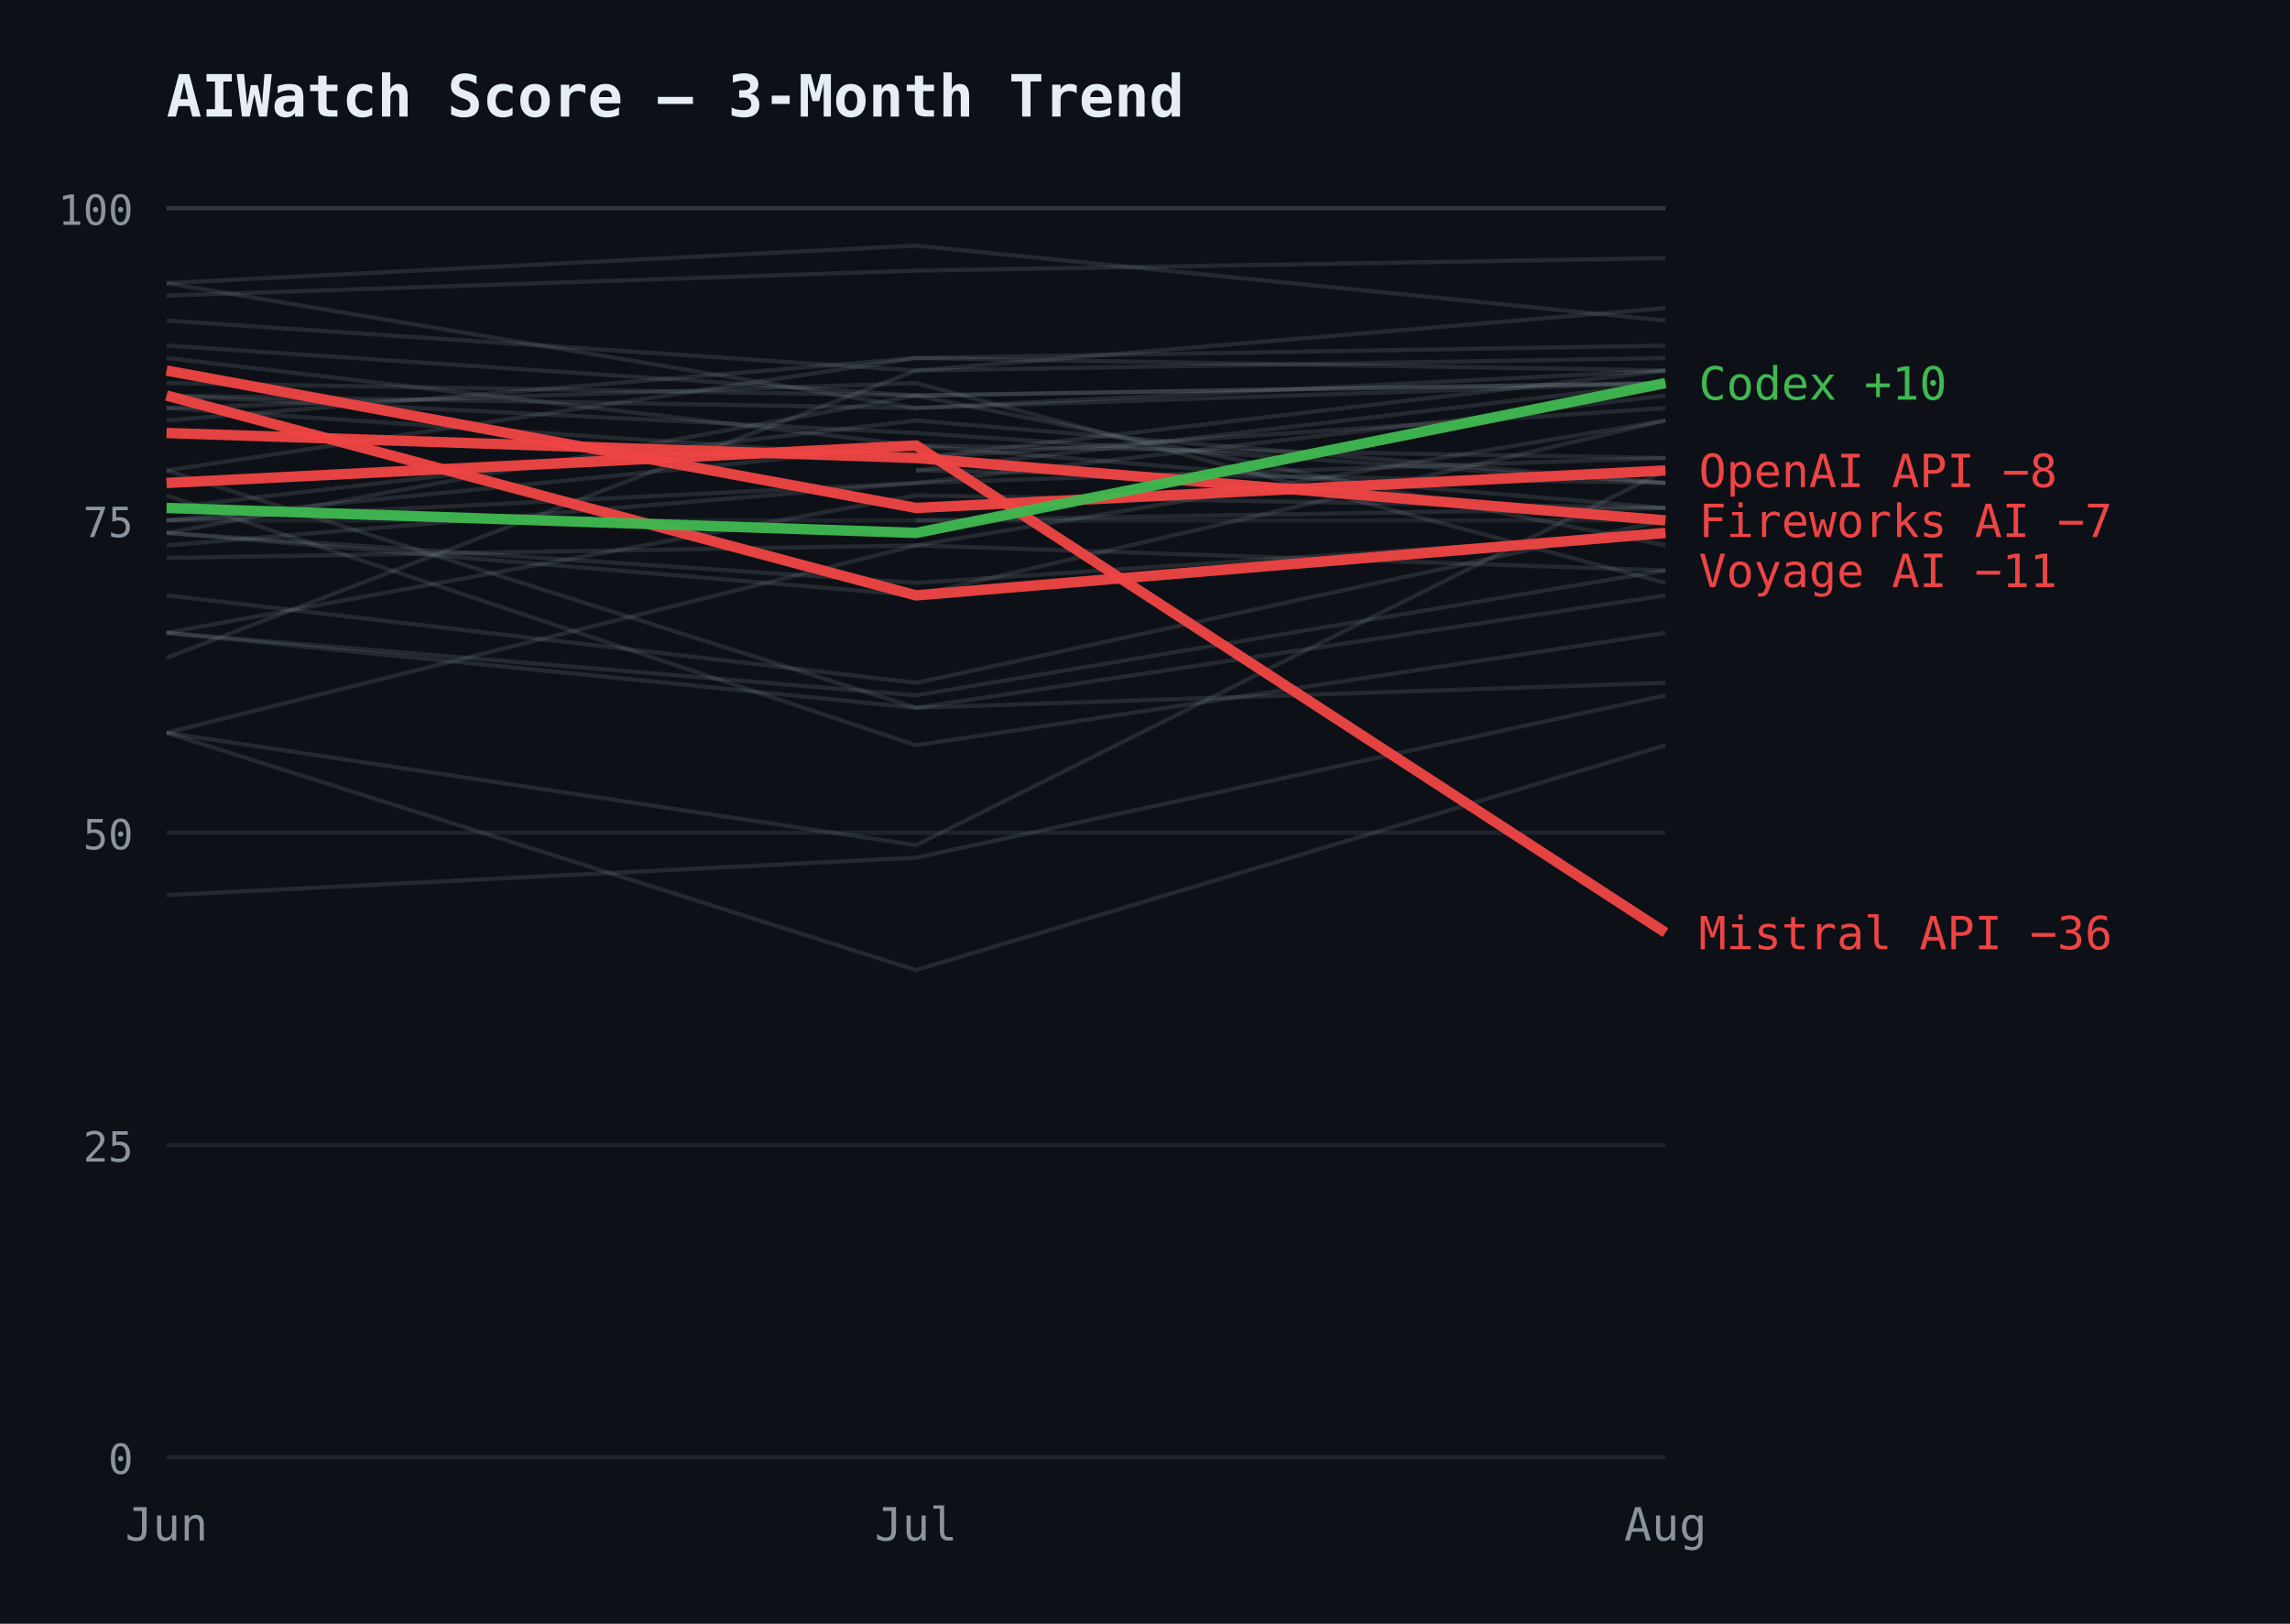
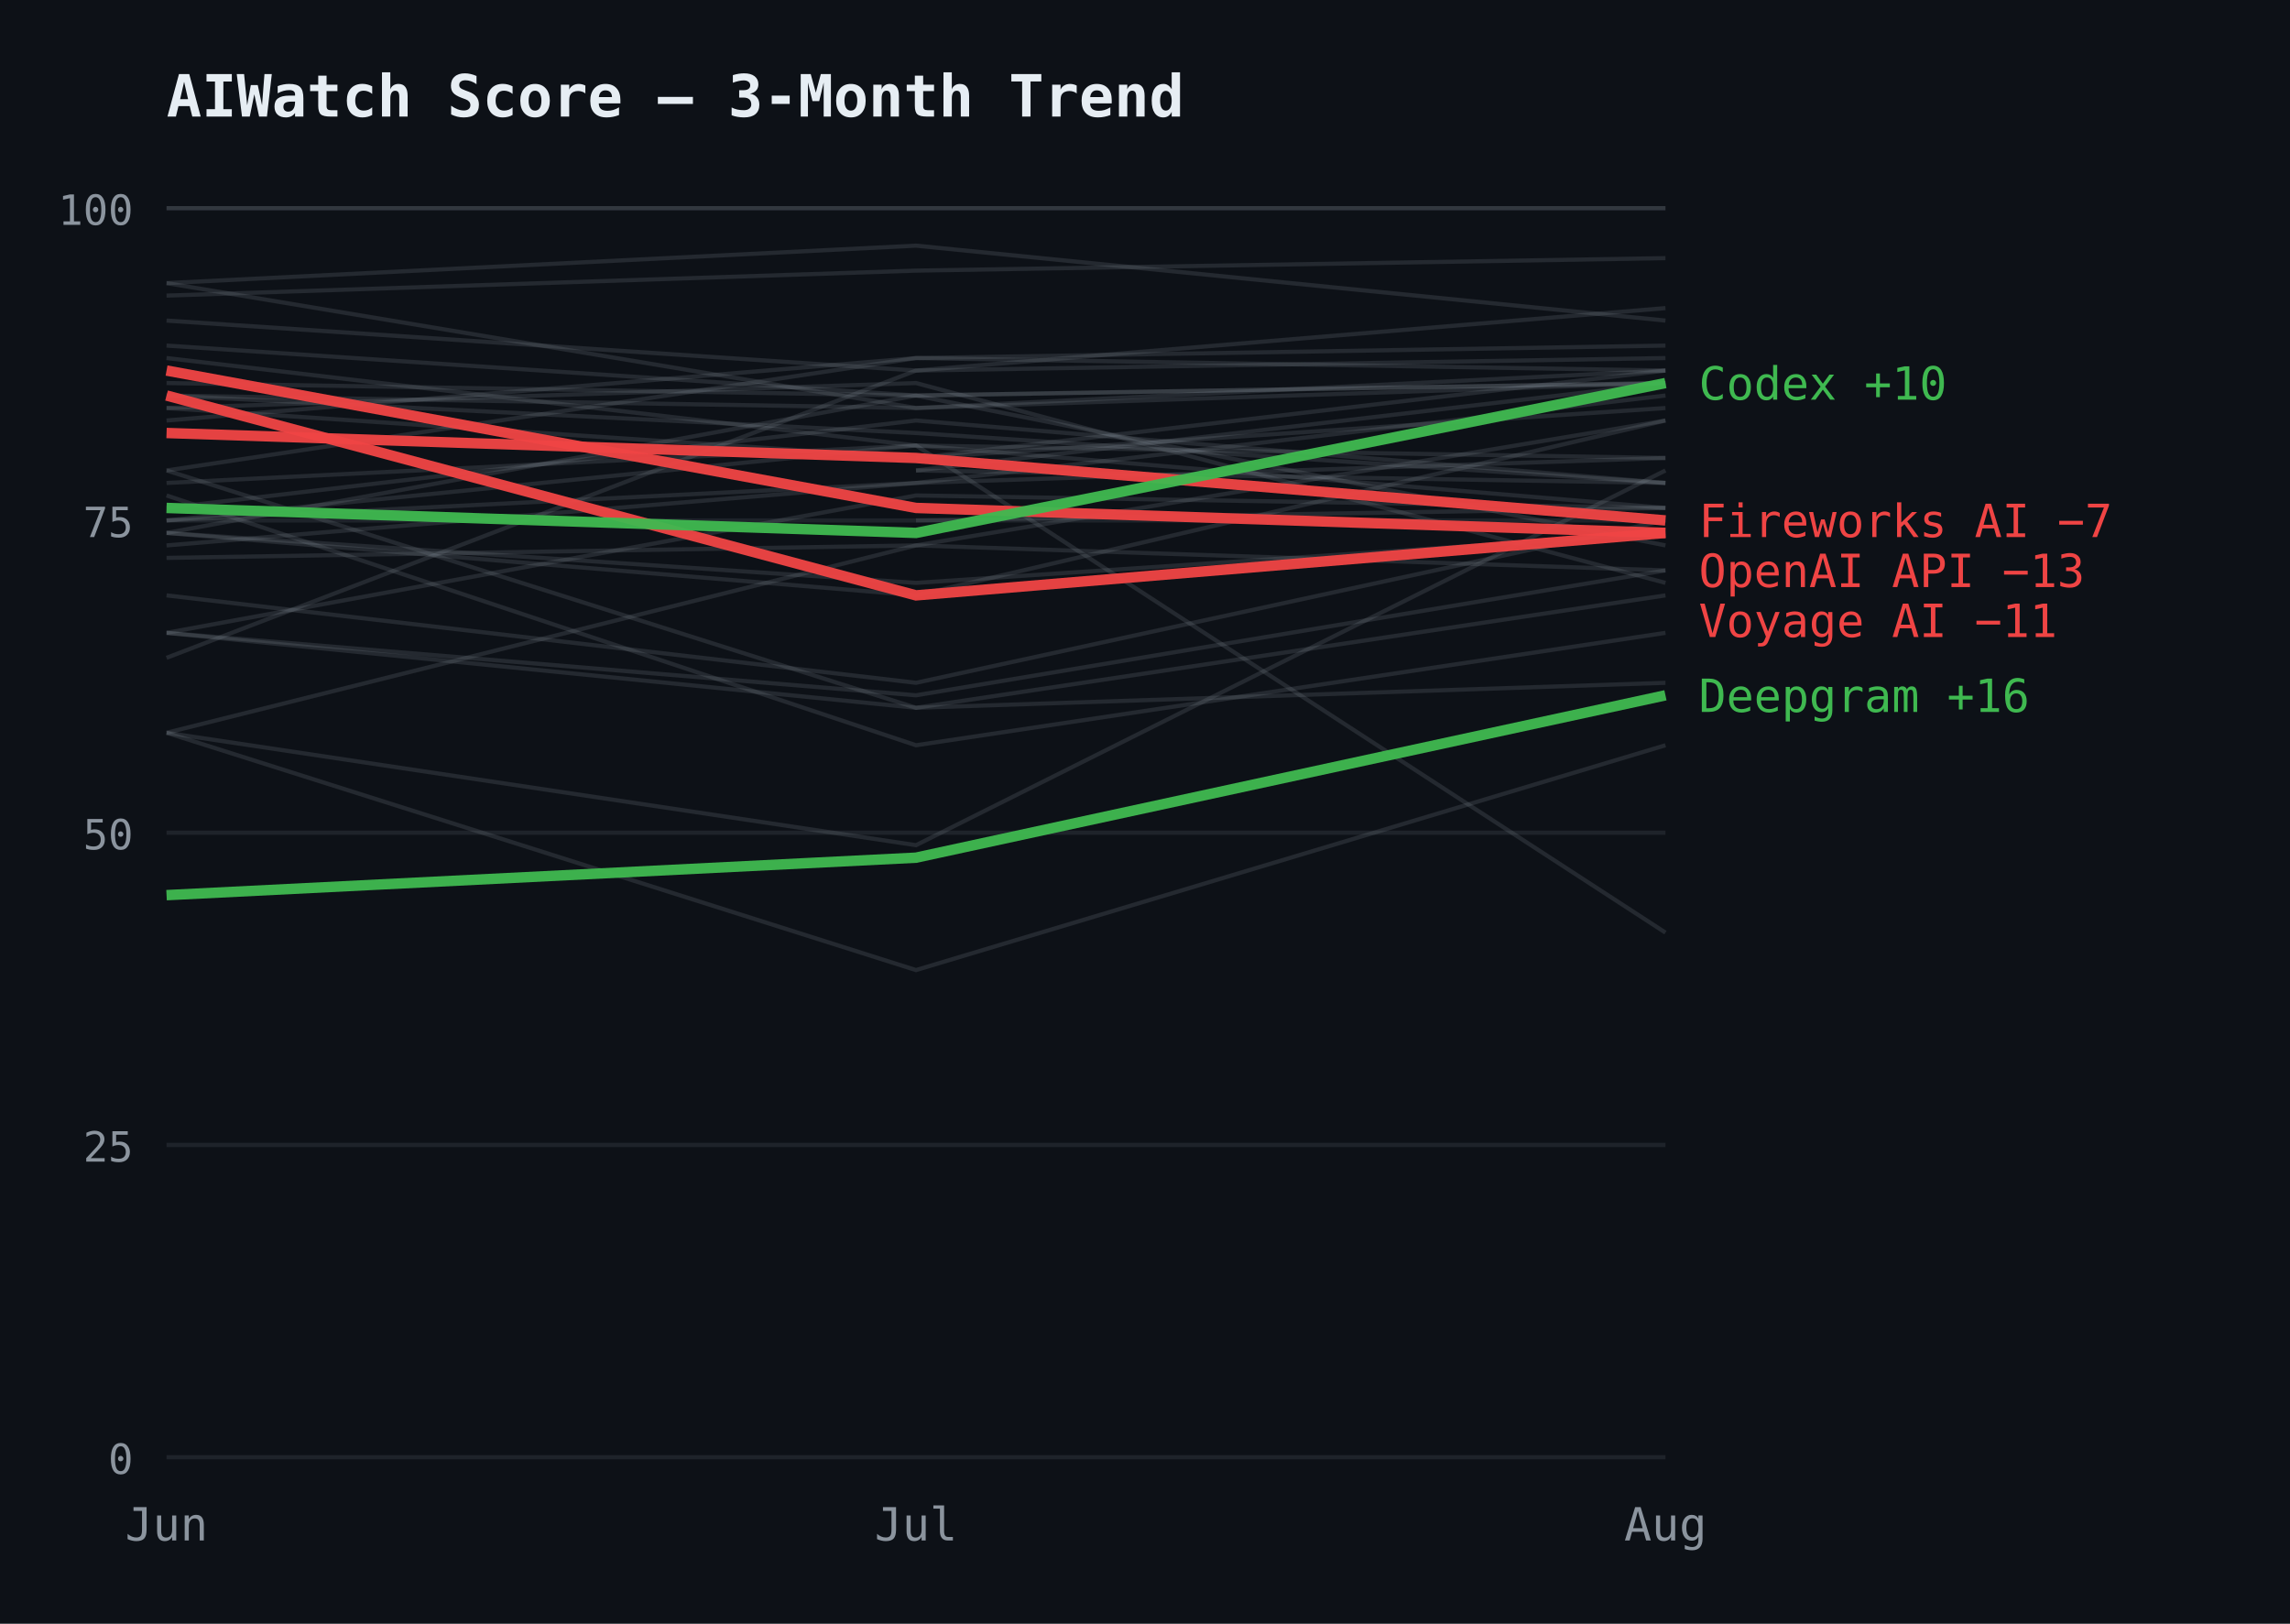
<svg xmlns="http://www.w3.org/2000/svg" viewBox="0 0 550 390" width="550" height="390">
  <style>
    .chart-bg { fill: #0d1117; }
    .chart-title { fill: #e6edf3; }
  </style>
  <rect class="chart-bg" width="100%" height="100%" fill="#0d1117" />
  <text x="40" y="28" fill="#e6edf3" font-size="14" font-weight="600" font-family="ui-monospace,monospace" class="chart-title">AIWatch Score — 3-Month Trend</text>
  <line x1="40" y1="350" x2="400" y2="350" stroke="#30363d" stroke-width="1" opacity="0.5" />
  <text x="32" y="354" fill="#8b949e" font-size="10" font-family="ui-monospace,monospace" text-anchor="end">0</text>
  <line x1="40" y1="275" x2="400" y2="275" stroke="#30363d" stroke-width="1" opacity="0.5" />
  <text x="32" y="279" fill="#8b949e" font-size="10" font-family="ui-monospace,monospace" text-anchor="end">25</text>
  <line x1="40" y1="200" x2="400" y2="200" stroke="#30363d" stroke-width="1" opacity="0.5" />
  <text x="32" y="204" fill="#8b949e" font-size="10" font-family="ui-monospace,monospace" text-anchor="end">50</text>
  <line x1="40" y1="125" x2="400" y2="125" stroke="#30363d" stroke-width="1" opacity="0.5" />
  <text x="32" y="129" fill="#8b949e" font-size="10" font-family="ui-monospace,monospace" text-anchor="end">75</text>
  <line x1="40" y1="50" x2="400" y2="50" stroke="#30363d" stroke-width="1" opacity="0.5" />
  <text x="32" y="54" fill="#8b949e" font-size="10" font-family="ui-monospace,monospace" text-anchor="end">100</text>
  <text x="40" y="370" fill="#8b949e" font-size="11" font-family="ui-monospace,monospace" text-anchor="middle">Jun</text>
  <text x="220" y="370" fill="#8b949e" font-size="11" font-family="ui-monospace,monospace" text-anchor="middle">Jul</text>
  <text x="400" y="370" fill="#8b949e" font-size="11" font-family="ui-monospace,monospace" text-anchor="middle">Aug</text>
  <polyline points="40.0,152.0 220.0,167.0 400.0,137.0" fill="none" stroke="#8b949e" stroke-width="1" opacity="0.18" />
  <polyline points="40.0,158.0 220.0,89.0 400.0,86.0" fill="none" stroke="#8b949e" stroke-width="1" opacity="0.18" />
+   <polyline points="40.0,116.0 220.0,107.0 400.0,224.0" fill="none" stroke="#8b949e" stroke-width="1" opacity="0.18" />
  <polyline points="40.0,83.0 220.0,95.0 400.0,92.0" fill="none" stroke="#8b949e" stroke-width="1" opacity="0.18" />
  <polyline points="40.0,77.0 220.0,89.0 400.0,74.0" fill="none" stroke="#8b949e" stroke-width="1" opacity="0.18" />
  <polyline points="40.0,134.0 220.0,131.0 400.0,137.0" fill="none" stroke="#8b949e" stroke-width="1" opacity="0.18" />
  <polyline points="40.0,101.0 220.0,86.0 400.0,83.0" fill="none" stroke="#8b949e" stroke-width="1" opacity="0.18" />
  <polyline points="40.0,86.0 220.0,107.0 400.0,110.0" fill="none" stroke="#8b949e" stroke-width="1" opacity="0.18" />
  <polyline points="40.0,128.0 220.0,140.0 400.0,128.0" fill="none" stroke="#8b949e" stroke-width="1" opacity="0.18" />
  <polyline points="40.0,95.0 220.0,104.0 400.0,116.0" fill="none" stroke="#8b949e" stroke-width="1" opacity="0.18" />
  <polyline points="40.0,113.0 220.0,86.0 400.0,89.0" fill="none" stroke="#8b949e" stroke-width="1" opacity="0.18" />
  <polyline points="40.0,176.0 220.0,131.0 400.0,101.0" fill="none" stroke="#8b949e" stroke-width="1" opacity="0.18" />
  <polyline points="40.0,122.0 220.0,101.0 400.0,116.0" fill="none" stroke="#8b949e" stroke-width="1" opacity="0.18" />
-   <polyline points="40.0,215.0 220.0,206.0 400.0,167.0" fill="none" stroke="#8b949e" stroke-width="1" opacity="0.18" />
  <polyline points="40.0,98.0 220.0,110.0 400.0,89.0" fill="none" stroke="#8b949e" stroke-width="1" opacity="0.18" />
  <polyline points="40.0,176.0 220.0,203.0 400.0,113.0" fill="none" stroke="#8b949e" stroke-width="1" opacity="0.18" />
  <polyline points="40.0,128.0 220.0,143.0 400.0,101.0" fill="none" stroke="#8b949e" stroke-width="1" opacity="0.18" />
  <polyline points="40.0,128.0 220.0,95.0 400.0,92.0" fill="none" stroke="#8b949e" stroke-width="1" opacity="0.18" />
  <polyline points="40.0,68.0 220.0,59.0 400.0,77.0" fill="none" stroke="#8b949e" stroke-width="1" opacity="0.18" />
  <polyline points="40.0,143.0 220.0,164.0 400.0,125.0" fill="none" stroke="#8b949e" stroke-width="1" opacity="0.18" />
  <polyline points="220.0,125.0 400.0,122.0" fill="none" stroke="#8b949e" stroke-width="1" opacity="0.18" />
  <polyline points="40.0,119.0 220.0,179.0 400.0,152.0" fill="none" stroke="#8b949e" stroke-width="1" opacity="0.18" />
  <polyline points="40.0,152.0 220.0,170.0 400.0,143.0" fill="none" stroke="#8b949e" stroke-width="1" opacity="0.18" />
  <polyline points="40.0,113.0 220.0,170.0 400.0,164.0" fill="none" stroke="#8b949e" stroke-width="1" opacity="0.18" />
  <polyline points="40.0,92.0 220.0,95.0 400.0,131.0" fill="none" stroke="#8b949e" stroke-width="1" opacity="0.18" />
  <polyline points="40.0,50.0 220.0,50.0 400.0,50.0" fill="none" stroke="#8b949e" stroke-width="1" opacity="0.18" />
  <polyline points="40.0,71.0 220.0,65.0 400.0,62.0" fill="none" stroke="#8b949e" stroke-width="1" opacity="0.18" />
  <polyline points="40.0,152.0 220.0,119.0 400.0,122.0" fill="none" stroke="#8b949e" stroke-width="1" opacity="0.18" />
  <polyline points="40.0,125.0 220.0,116.0 400.0,110.0" fill="none" stroke="#8b949e" stroke-width="1" opacity="0.18" />
  <polyline points="40.0,131.0 220.0,116.0 400.0,95.0" fill="none" stroke="#8b949e" stroke-width="1" opacity="0.18" />
  <polyline points="40.0,68.0 220.0,98.0 400.0,89.0" fill="none" stroke="#8b949e" stroke-width="1" opacity="0.18" />
  <polyline points="40.0,176.0 220.0,233.0 400.0,179.0" fill="none" stroke="#8b949e" stroke-width="1" opacity="0.18" />
  <polyline points="40.0,125.0 220.0,107.0 400.0,122.0" fill="none" stroke="#8b949e" stroke-width="1" opacity="0.18" />
  <polyline points="40.0,98.0 220.0,92.0 400.0,140.0" fill="none" stroke="#8b949e" stroke-width="1" opacity="0.18" />
  <polyline points="40.0,95.0 220.0,98.0 400.0,92.0" fill="none" stroke="#8b949e" stroke-width="1" opacity="0.18" />
  <polyline points="220.0,113.0 400.0,116.0" fill="none" stroke="#8b949e" stroke-width="1" opacity="0.18" />
  <polyline points="220.0,113.0 400.0,92.0" fill="none" stroke="#8b949e" stroke-width="1" opacity="0.18" />
  <polyline points="220.0,110.0 400.0,98.0" fill="none" stroke="#8b949e" stroke-width="1" opacity="0.18" />
+   <polyline points="40.0,89.0 220.0,122.0 400.0,128.0" fill="none" stroke="#ef4444" stroke-width="2.5" opacity="0.95" />
+   <text x="408.0" y="141.0" fill="#ef4444" font-size="11" font-family="ui-monospace,monospace">OpenAI API −13</text>
+   <polyline points="40.0,95.0 220.0,143.0 400.0,128.0" fill="none" stroke="#ef4444" stroke-width="2.5" opacity="0.95" />
+   <text x="408.0" y="153.0" fill="#ef4444" font-size="11" font-family="ui-monospace,monospace">Voyage AI −11</text>
  <polyline points="40.0,104.0 220.0,110.0 400.0,125.0" fill="none" stroke="#ef4444" stroke-width="2.5" opacity="0.95" />
  <text x="408.0" y="129.0" fill="#ef4444" font-size="11" font-family="ui-monospace,monospace">Fireworks AI −7</text>
-   <polyline points="40.0,95.0 220.0,143.0 400.0,128.0" fill="none" stroke="#ef4444" stroke-width="2.5" opacity="0.95" />
-   <text x="408.0" y="141.0" fill="#ef4444" font-size="11" font-family="ui-monospace,monospace">Voyage AI −11</text>
-   <polyline points="40.0,116.0 220.0,107.0 400.0,224.0" fill="none" stroke="#ef4444" stroke-width="2.5" opacity="0.95" />
-   <text x="408.0" y="228.0" fill="#ef4444" font-size="11" font-family="ui-monospace,monospace">Mistral API −36</text>
-   <polyline points="40.0,89.0 220.0,122.0 400.0,113.0" fill="none" stroke="#ef4444" stroke-width="2.5" opacity="0.95" />
-   <text x="408.0" y="117.0" fill="#ef4444" font-size="11" font-family="ui-monospace,monospace">OpenAI API −8</text>
  <polyline points="40.0,122.0 220.0,128.0 400.0,92.0" fill="none" stroke="#3fb950" stroke-width="2.5" opacity="0.95" />
  <text x="408.0" y="96.0" fill="#3fb950" font-size="11" font-family="ui-monospace,monospace">Codex +10</text>
+   <polyline points="40.0,215.0 220.0,206.0 400.0,167.0" fill="none" stroke="#3fb950" stroke-width="2.5" opacity="0.95" />
+   <text x="408.0" y="171.0" fill="#3fb950" font-size="11" font-family="ui-monospace,monospace">Deepgram +16</text>
</svg>
